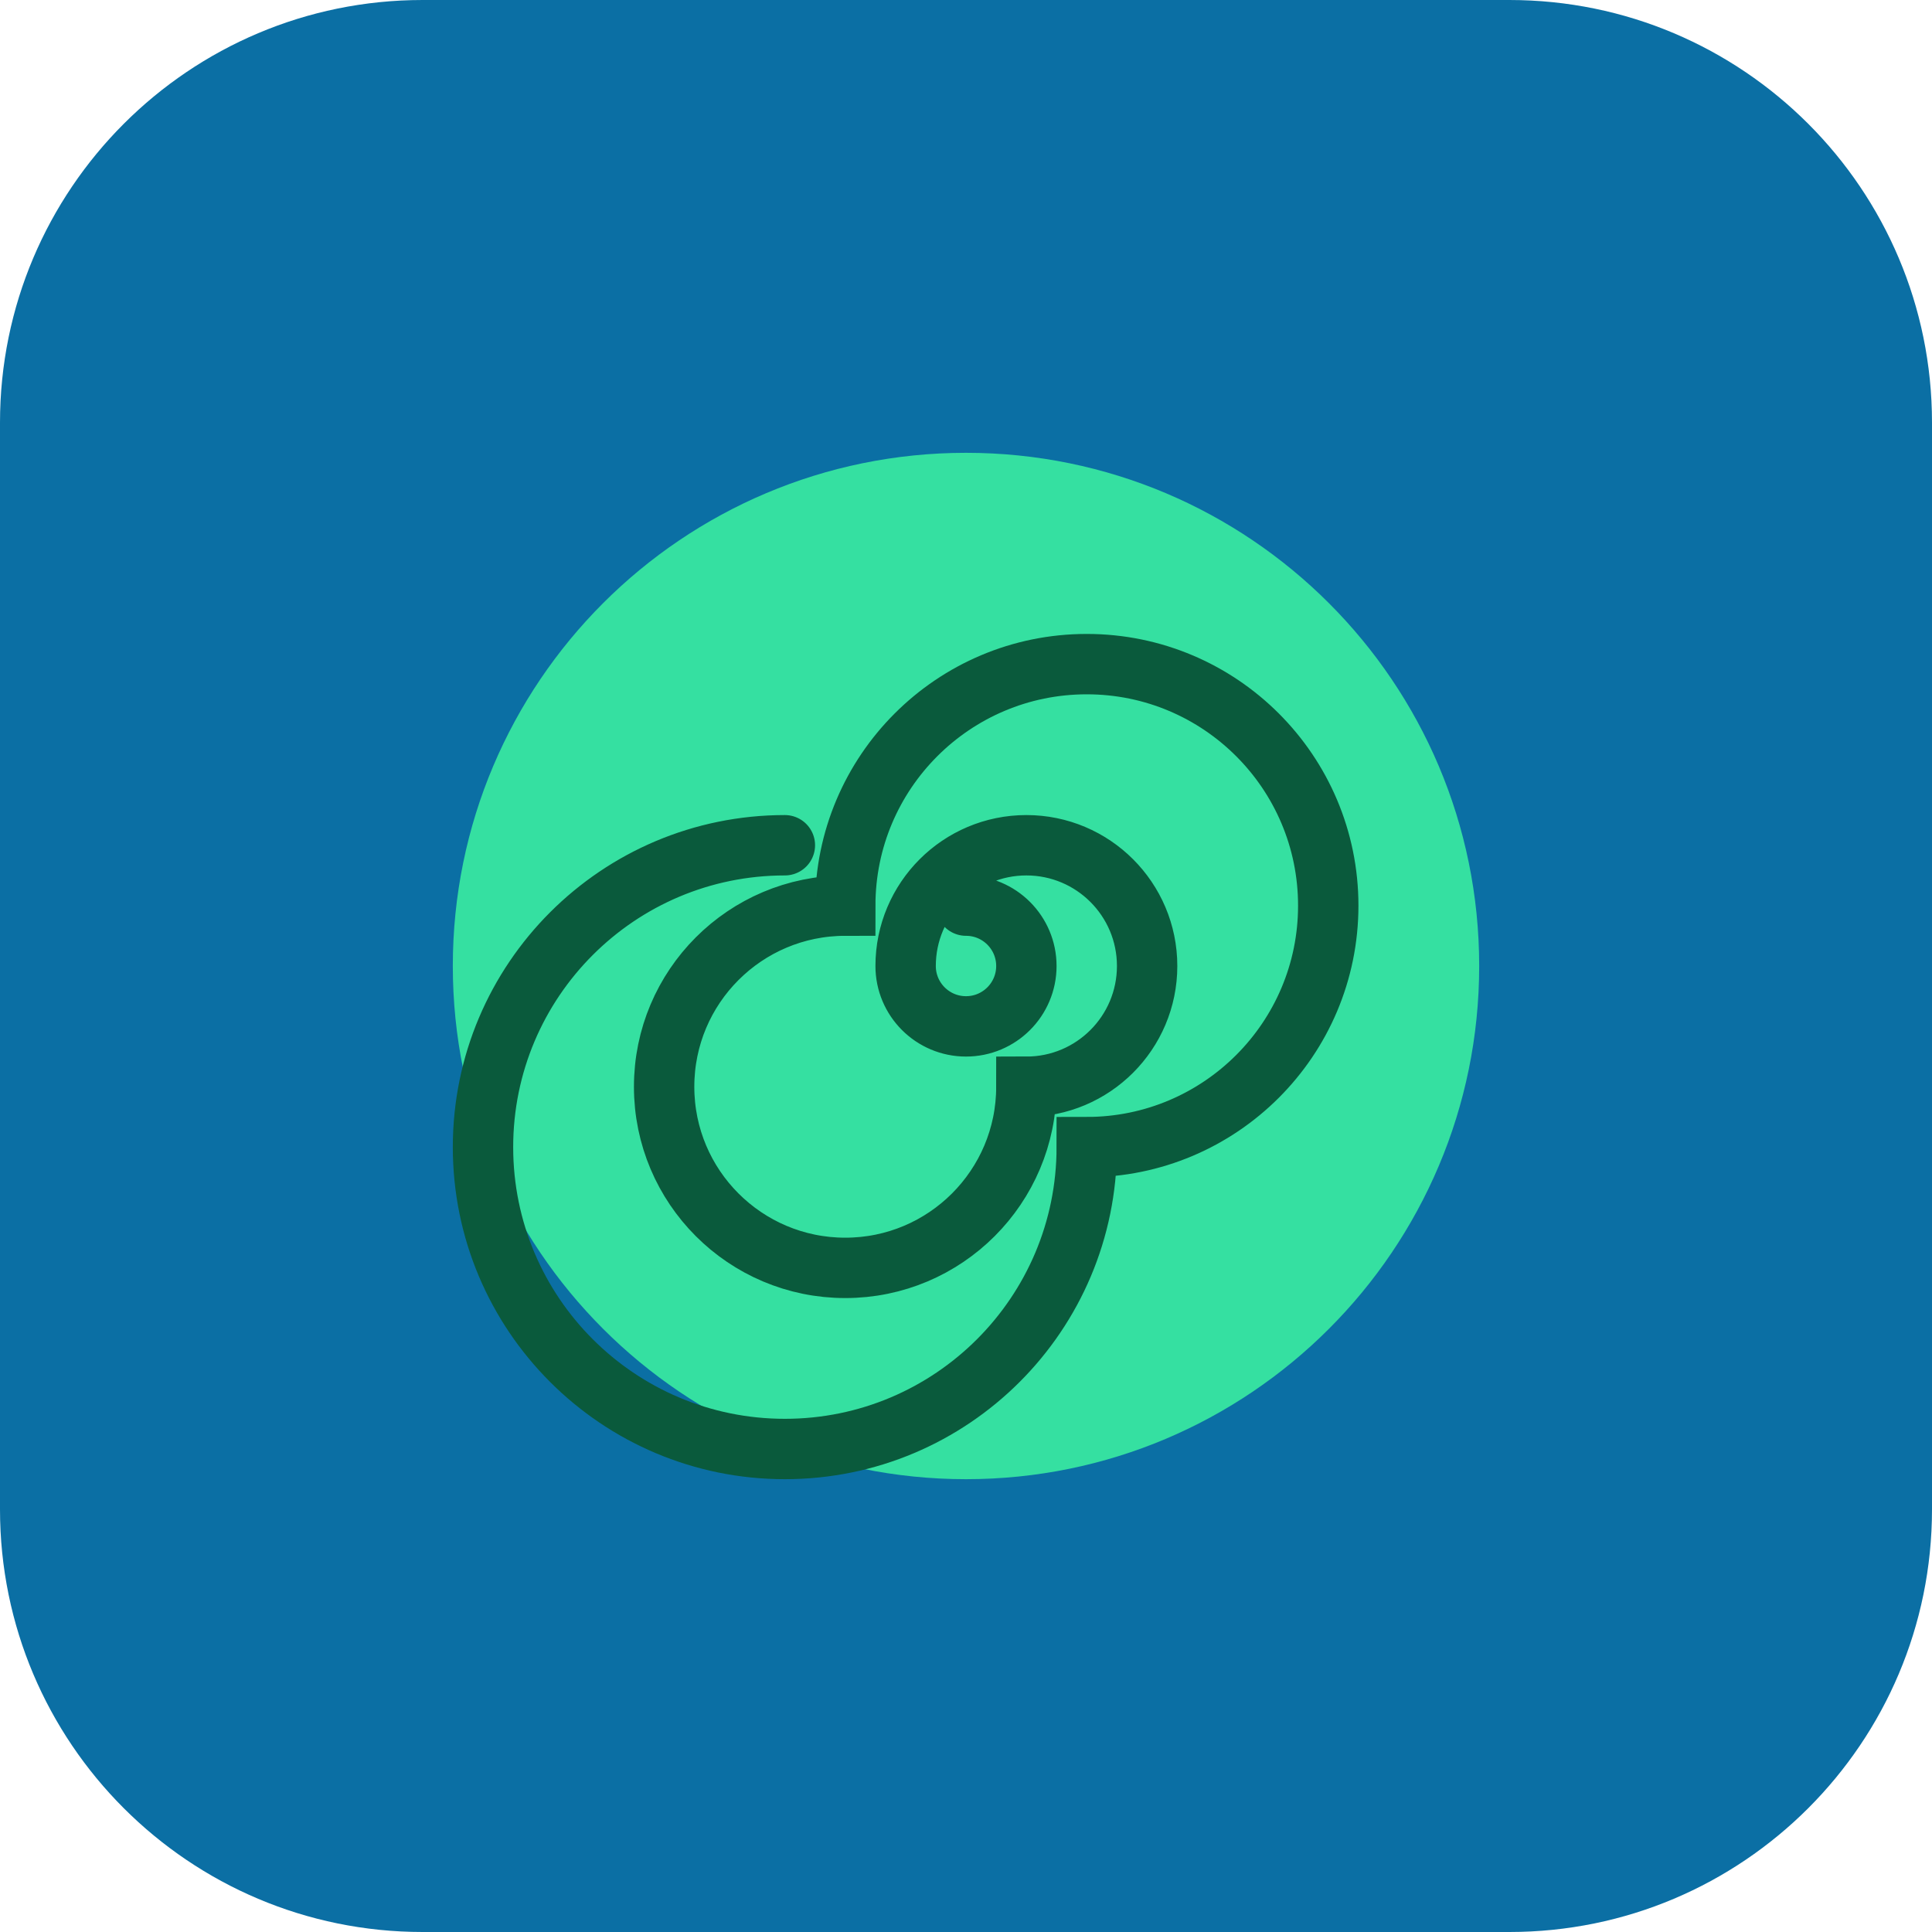
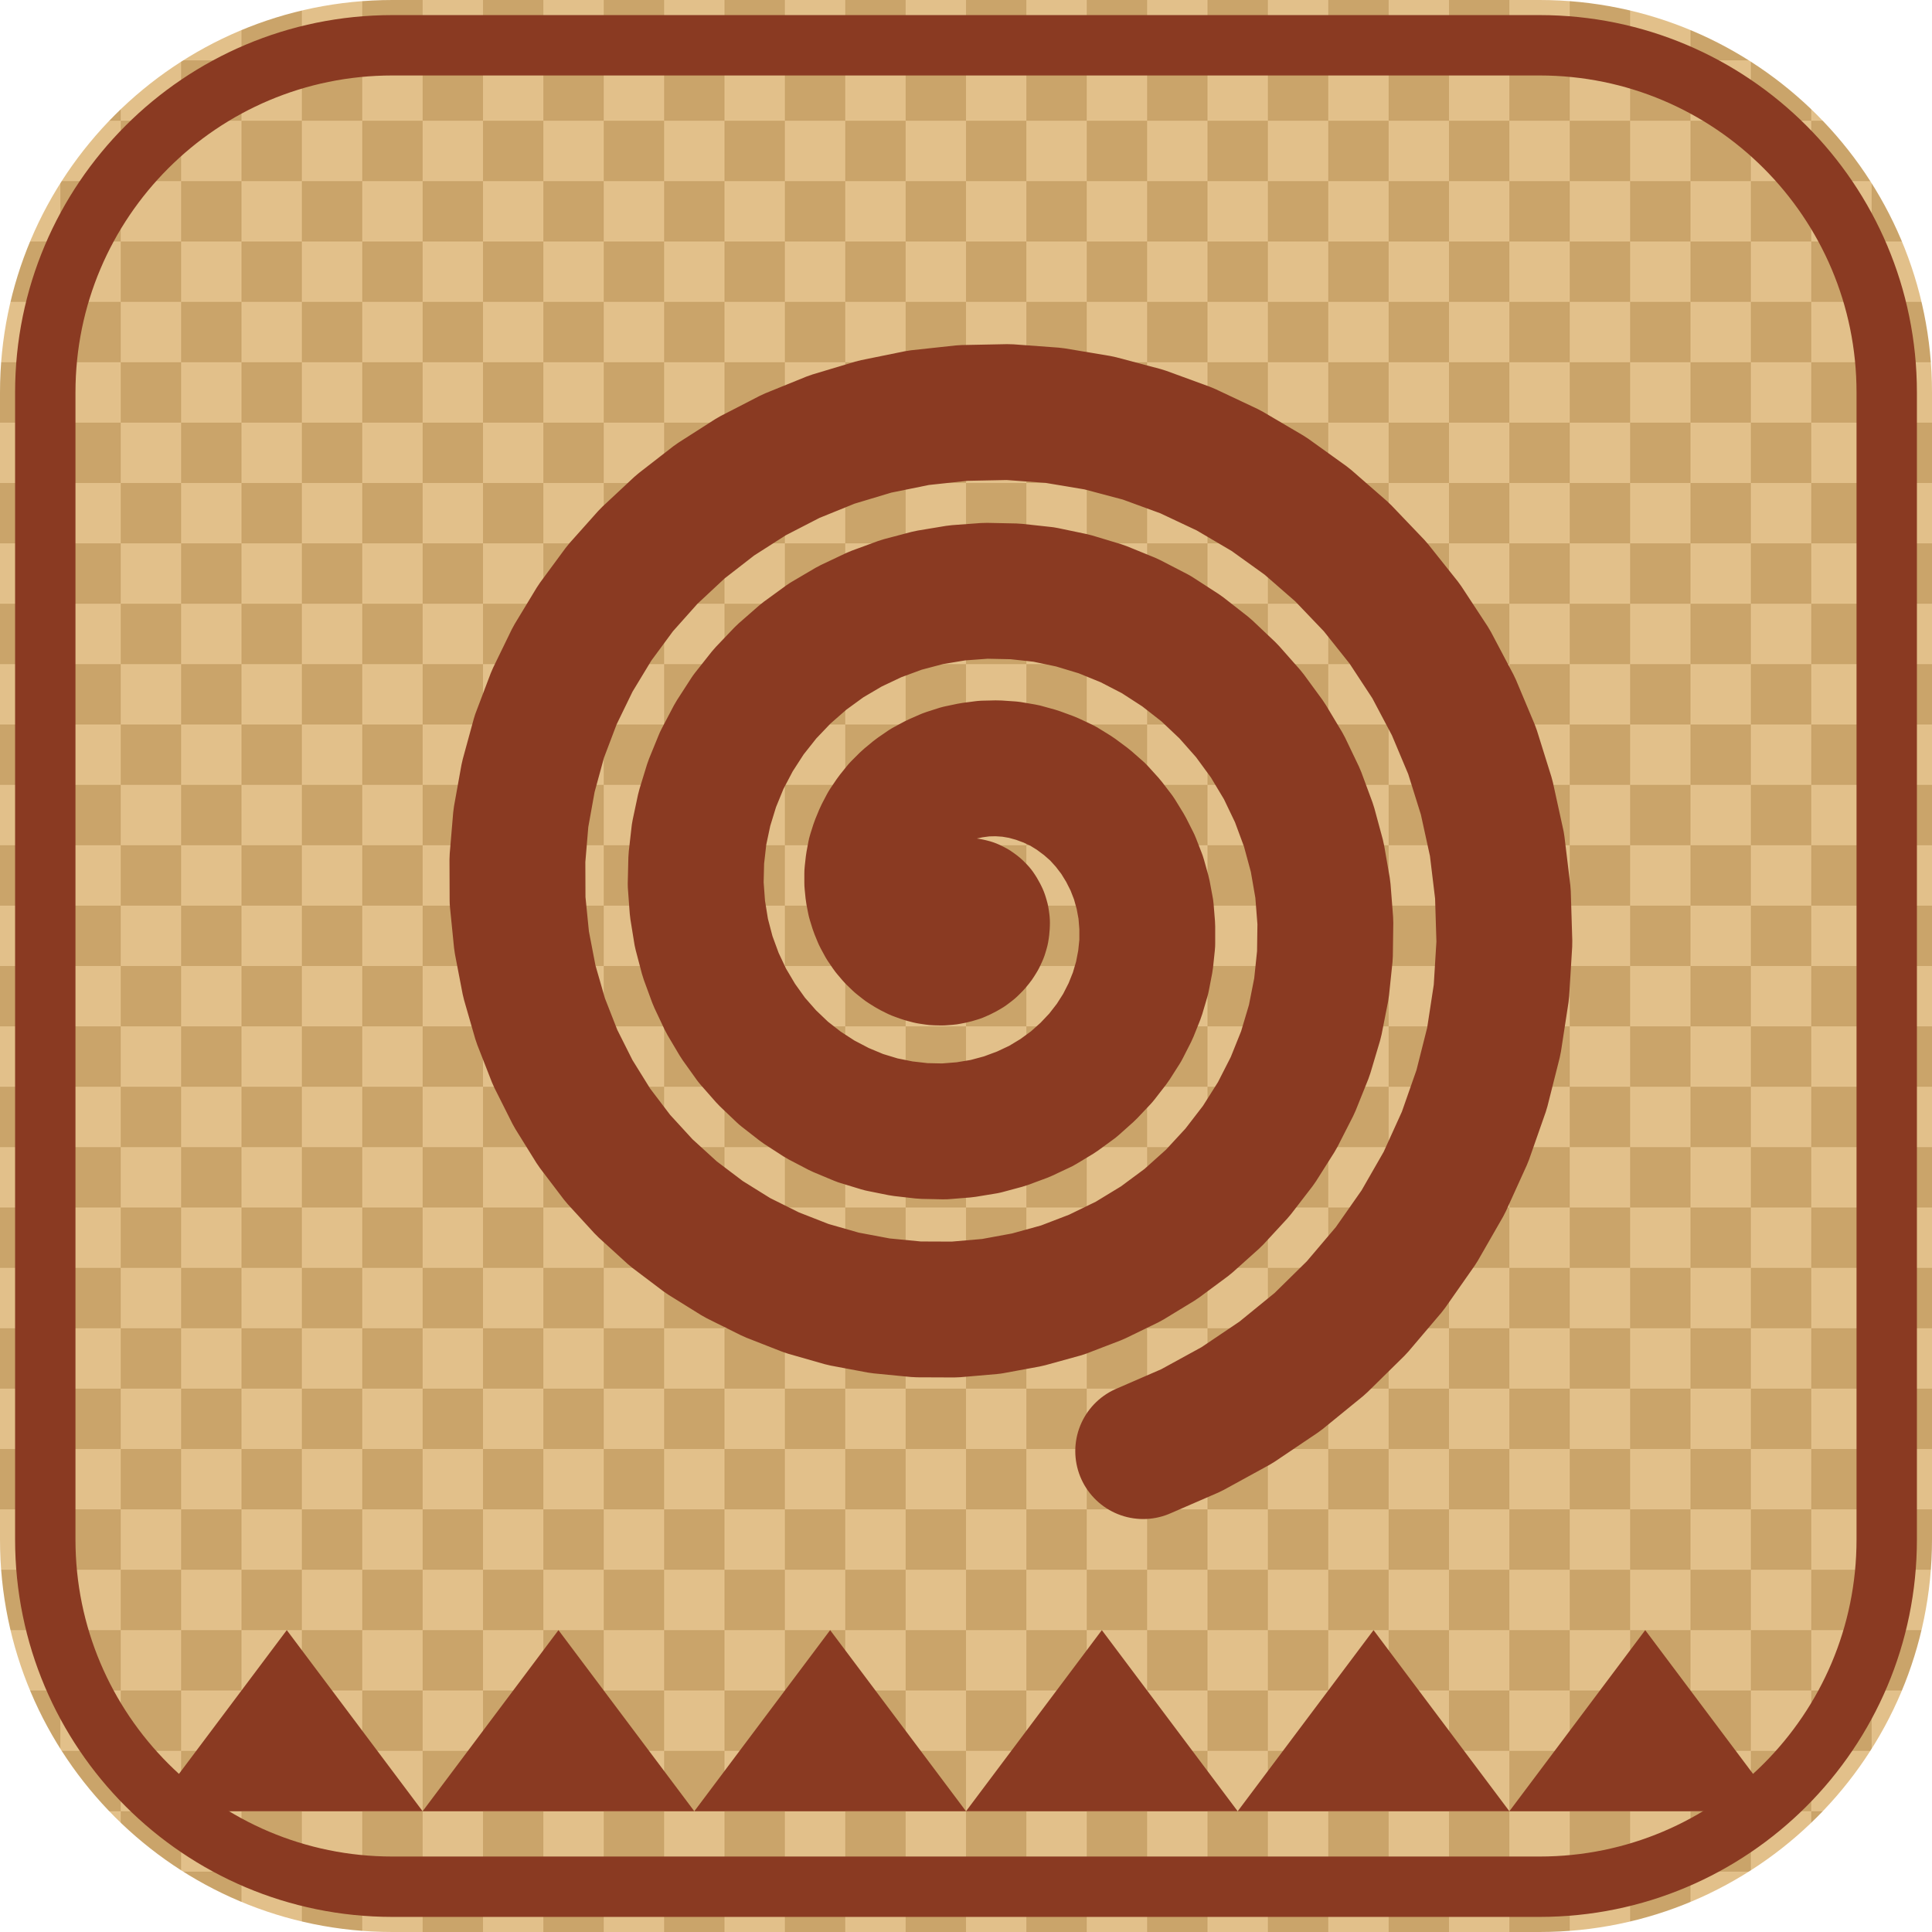
<svg xmlns="http://www.w3.org/2000/svg" viewBox="0 0 128 128">
-   <rect width="128" height="128" rx="28" fill="#0b6fa4" />
-   <circle cx="64" cy="64" r="34" fill="#35e0a1" />
-   <path d="M64 64 m0 -4 a4 4 0 1 1 -4 4 a8 8 0 1 1 8 8 a12 12 0 1 1 -12 -12 a16 16 0 1 1 16 16 a20 20 0 1 1 -20 -20" fill="none" stroke="#0a5a3c" stroke-width="4" stroke-linecap="round" />
+   <defs>
+     <pattern id="weave" width="8" height="8" patternUnits="userSpaceOnUse">
+       <rect width="8" height="8" fill="#e2c08a" />
+       <rect width="4" height="4" fill="#caa46a" />
+       <rect x="4" y="4" width="4" height="4" fill="#caa46a" />
+     </pattern>
+   </defs>
+   <rect width="128" height="128" rx="26" fill="url(#weave)" />
+   <rect x="3" y="3" width="122" height="122" rx="23" fill="none" stroke="#8a3a22" stroke-width="4" />
+   <path d="M64.00,60.00 L64.17,60.02 L64.34,60.06 L64.50,60.14 L64.65,60.25 L64.78,60.38 L64.88,60.54 L64.97,60.72 L65.03,60.92 L65.06,61.14 L65.05,61.37 L65.02,61.60 L64.95,61.84 L64.84,62.08 L64.69,62.32 L64.51,62.54 L64.30,62.75 L64.05,62.94 L63.77,63.10 L63.46,63.24 L63.12,63.34 L62.76,63.41 L62.38,63.44 L61.99,63.43 L61.58,63.37 L61.17,63.26 L60.76,63.11 L60.36,62.91 L59.96,62.66 L59.58,62.36 L59.23,62.02 L58.90,61.63 L58.60,61.19 L58.34,60.71 L58.13,60.20 L57.96,59.65 L57.85,59.08 L57.79,58.48 L57.79,57.87 L57.86,57.24 L57.98,56.60 L58.18,55.97 L58.44,55.34 L58.76,54.73 L59.16,54.14 L59.61,53.58 L60.13,53.06 L60.71,52.58 L61.35,52.14 L62.04,51.77 L62.77,51.45 L63.55,51.20 L64.36,51.03 L65.20,50.92 L66.06,50.90 L66.94,50.96 L67.82,51.11 L68.69,51.35 L69.56,51.67 L70.41,52.07 L71.22,52.57 L72.00,53.15 L72.74,53.80 L73.41,54.54 L74.03,55.35 L74.57,56.23 L75.04,57.16 L75.43,58.16 L75.72,59.20 L75.92,60.27 L76.01,61.38 L76.01,62.50 L75.89,63.64 L75.67,64.78 L75.34,65.90 L74.90,67.00 L74.35,68.08 L73.70,69.10 L72.94,70.08 L72.08,70.99 L71.14,71.83 L70.10,72.59 L68.99,73.26 L67.80,73.82 L66.56,74.28 L65.26,74.63 L63.92,74.85 L62.54,74.96 L61.15,74.93 L59.75,74.77 L58.36,74.49 L56.98,74.07 L55.64,73.51 L54.34,72.83 L53.09,72.02 L51.91,71.10 L50.81,70.05 L49.80,68.90 L48.90,67.64 L48.10,66.29 L47.43,64.87 L46.88,63.37 L46.47,61.81 L46.21,60.20 L46.09,58.57 L46.13,56.91 L46.32,55.24 L46.67,53.59 L47.17,51.96 L47.82,50.37 L48.63,48.83 L49.58,47.36 L50.68,45.97 L51.91,44.68 L53.26,43.50 L54.73,42.43 L56.31,41.50 L57.98,40.71 L59.72,40.07 L61.54,39.59 L63.41,39.28 L65.31,39.14 L67.24,39.18 L69.17,39.39 L71.08,39.79 L72.97,40.36 L74.81,41.11 L76.59,42.03 L78.29,43.13 L79.89,44.38 L81.38,45.79 L82.75,47.34 L83.98,49.02 L85.06,50.82 L85.97,52.72 L86.71,54.72 L87.27,56.79 L87.64,58.92 L87.81,61.09 L87.78,63.28 L87.55,65.48 L87.12,67.66 L86.48,69.81 L85.64,71.90 L84.61,73.92 L83.39,75.85 L81.98,77.68 L80.41,79.38 L78.67,80.94 L76.78,82.34 L74.76,83.57 L72.62,84.61 L70.38,85.47 L68.06,86.11 L65.67,86.55 L63.24,86.76 L60.78,86.75 L58.31,86.51 L55.86,86.05 L53.45,85.36 L51.10,84.44 L48.83,83.31 L46.66,81.96 L44.61,80.41 L42.70,78.67 L40.94,76.75 L39.36,74.67 L37.97,72.43 L36.78,70.06 L35.81,67.58 L35.07,65.01 L34.56,62.36 L34.29,59.66 L34.28,56.93 L34.51,54.20 L35.00,51.48 L35.73,48.81 L36.72,46.20 L37.95,43.67 L39.41,41.26 L41.09,38.98 L42.99,36.85 L45.09,34.89 L47.37,33.12 L49.81,31.56 L52.41,30.22 L55.12,29.12 L57.95,28.27 L60.85,27.68 L63.81,27.36 L66.81,27.30 L69.81,27.52 L72.80,28.02 L75.74,28.80 L78.61,29.85 L81.39,31.16 L84.06,32.73 L86.58,34.54 L88.93,36.59 L91.10,38.86 L93.06,41.32 L94.80,43.97 L96.29,46.79 L97.53,49.74 L98.49,52.81 L99.18,55.96 L99.57,59.19 L99.67,62.45 L99.47,65.72 L98.97,68.98 L98.16,72.19 L97.06,75.33 L95.68,78.37 L94.01,81.28 L92.07,84.05 L89.88,86.63 L87.45,89.02 L84.80,91.18 L81.95,93.10 L78.92,94.76 L75.74,96.14" fill="none" stroke="#8a3a22" stroke-width="9" stroke-linecap="round" stroke-linejoin="round" />
+   <path d="M10 120 L19 108 L28 120 Z" fill="#8a3a22" />
+   <path d="M28 120 L37 108 L46 120 Z" fill="#8a3a22" />
+   <path d="M46 120 L55 108 L64 120 Z" fill="#8a3a22" />
+   <path d="M64 120 L73 108 L82 120 Z" fill="#8a3a22" />
+   <path d="M82 120 L91 108 L100 120 Z" fill="#8a3a22" />
+   <path d="M100 120 L109 108 L118 120 Z" fill="#8a3a22" />
</svg>
